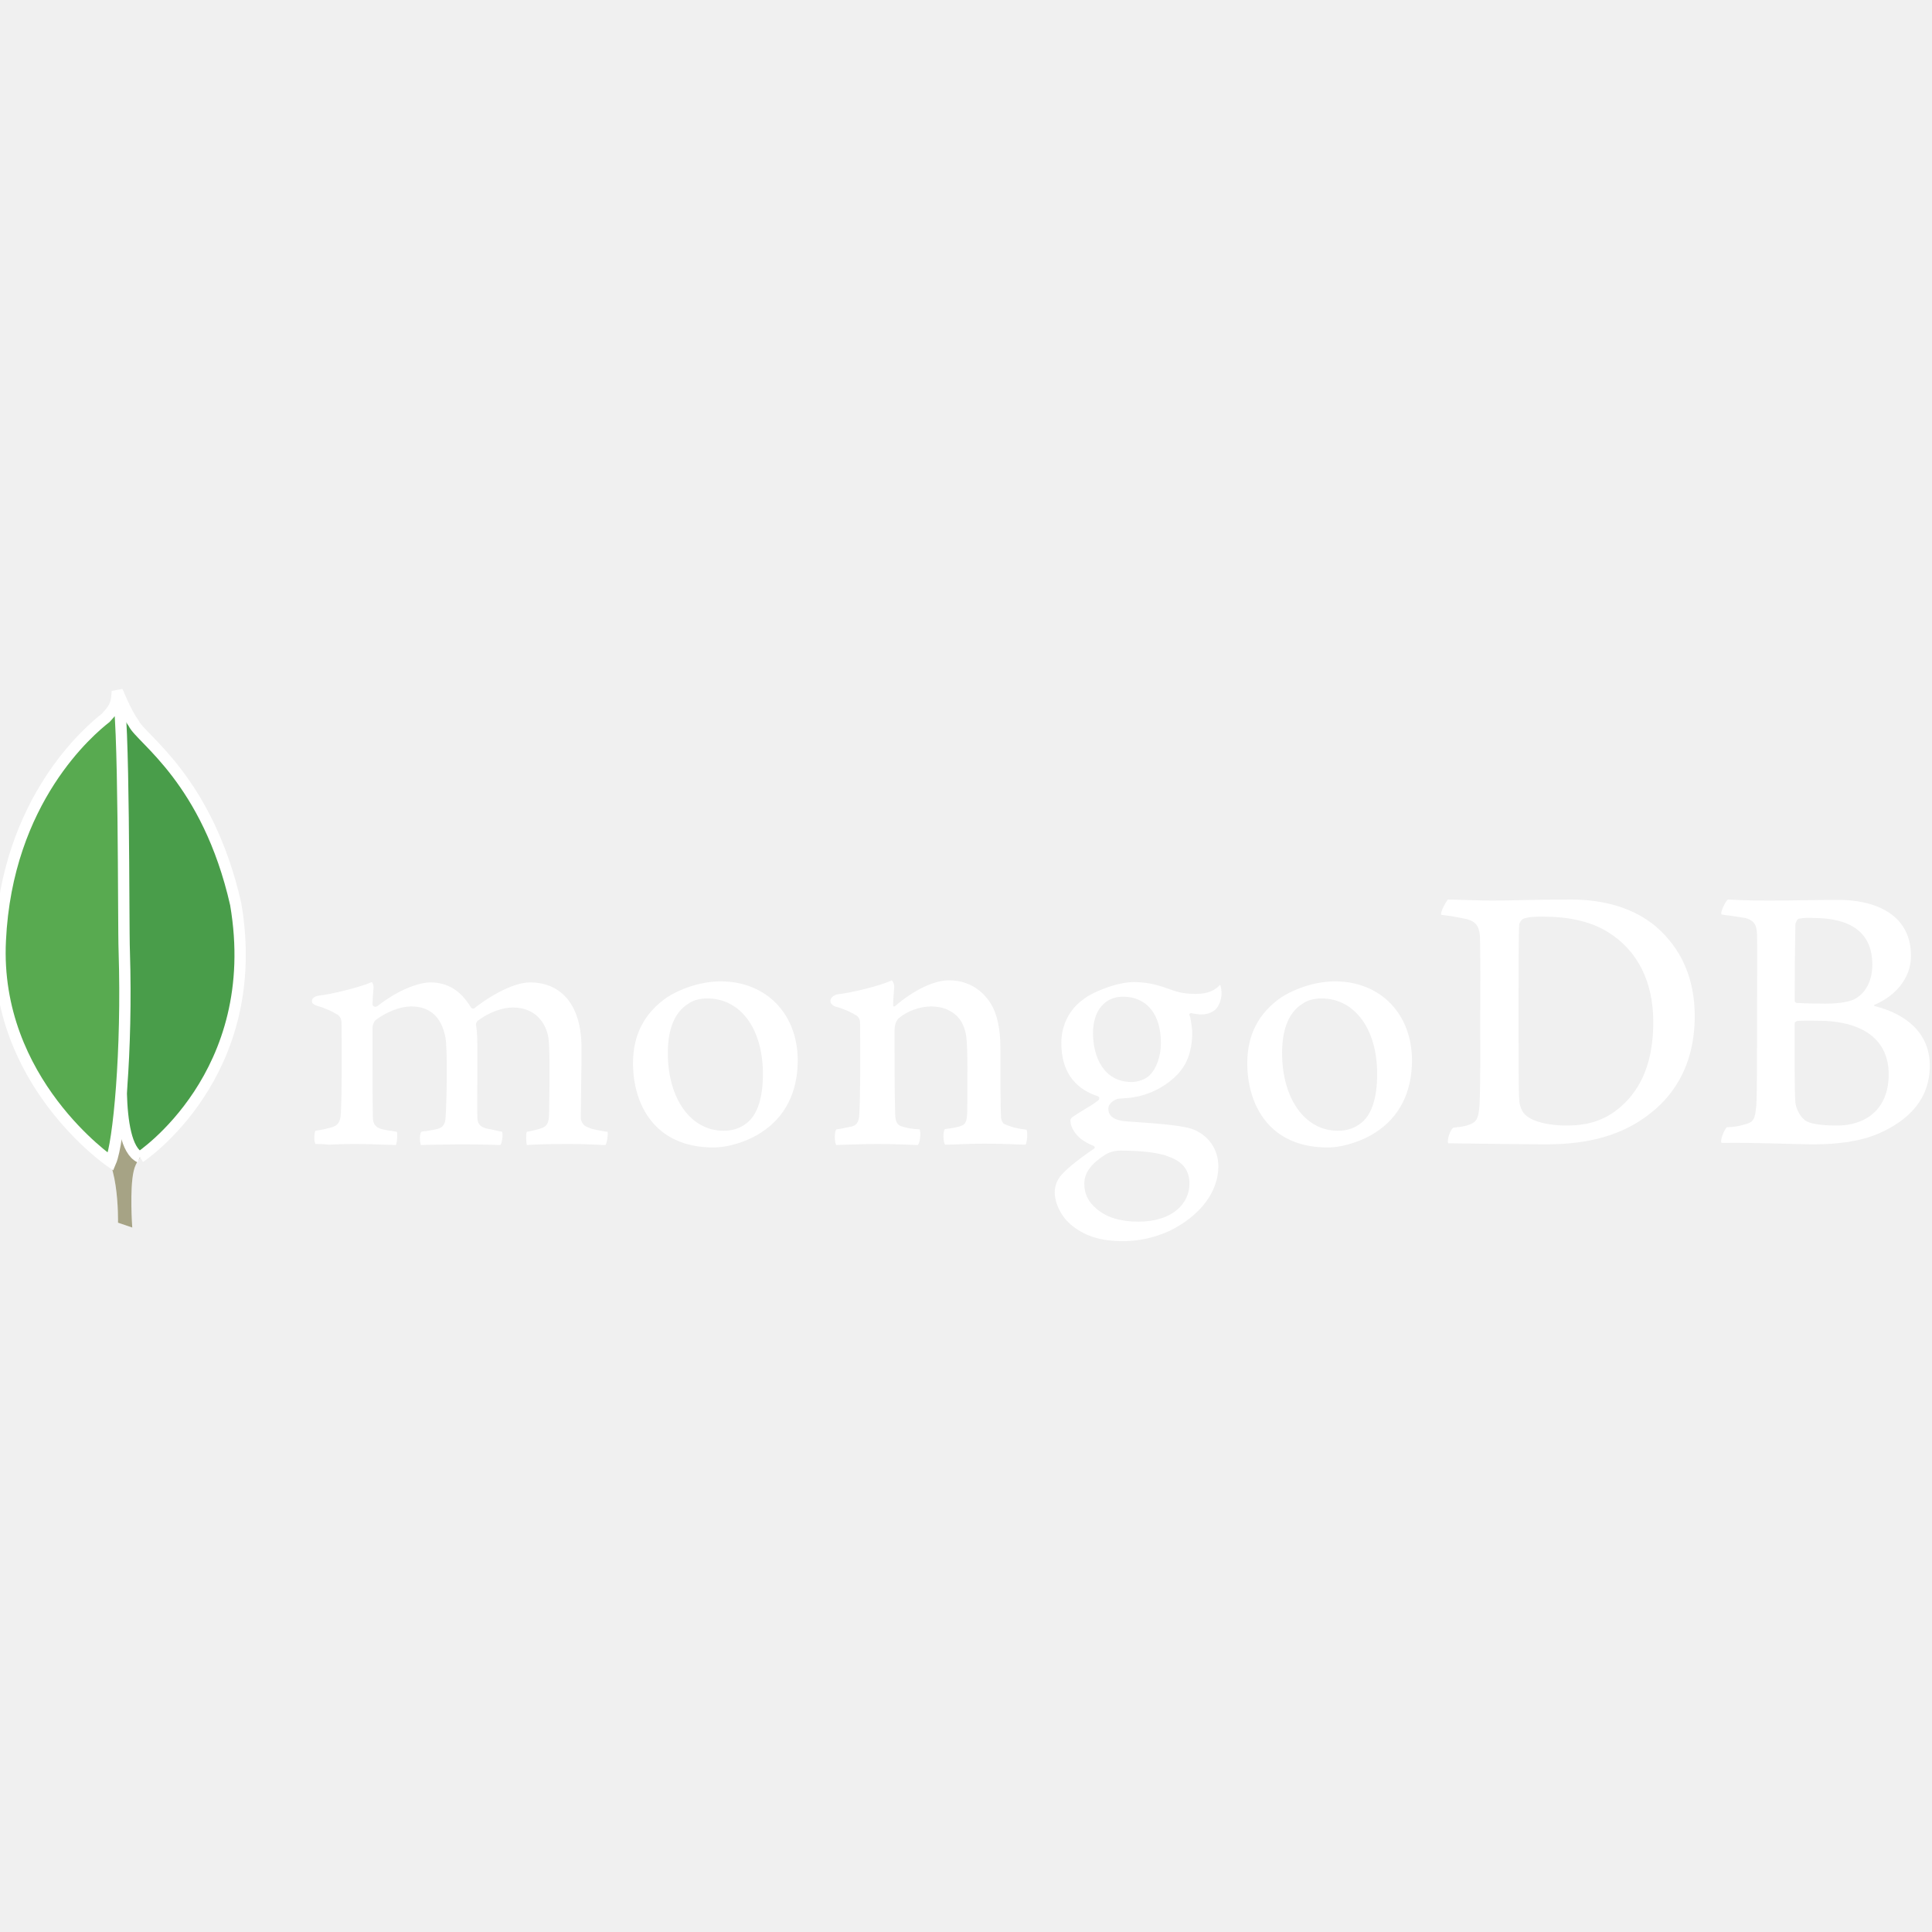
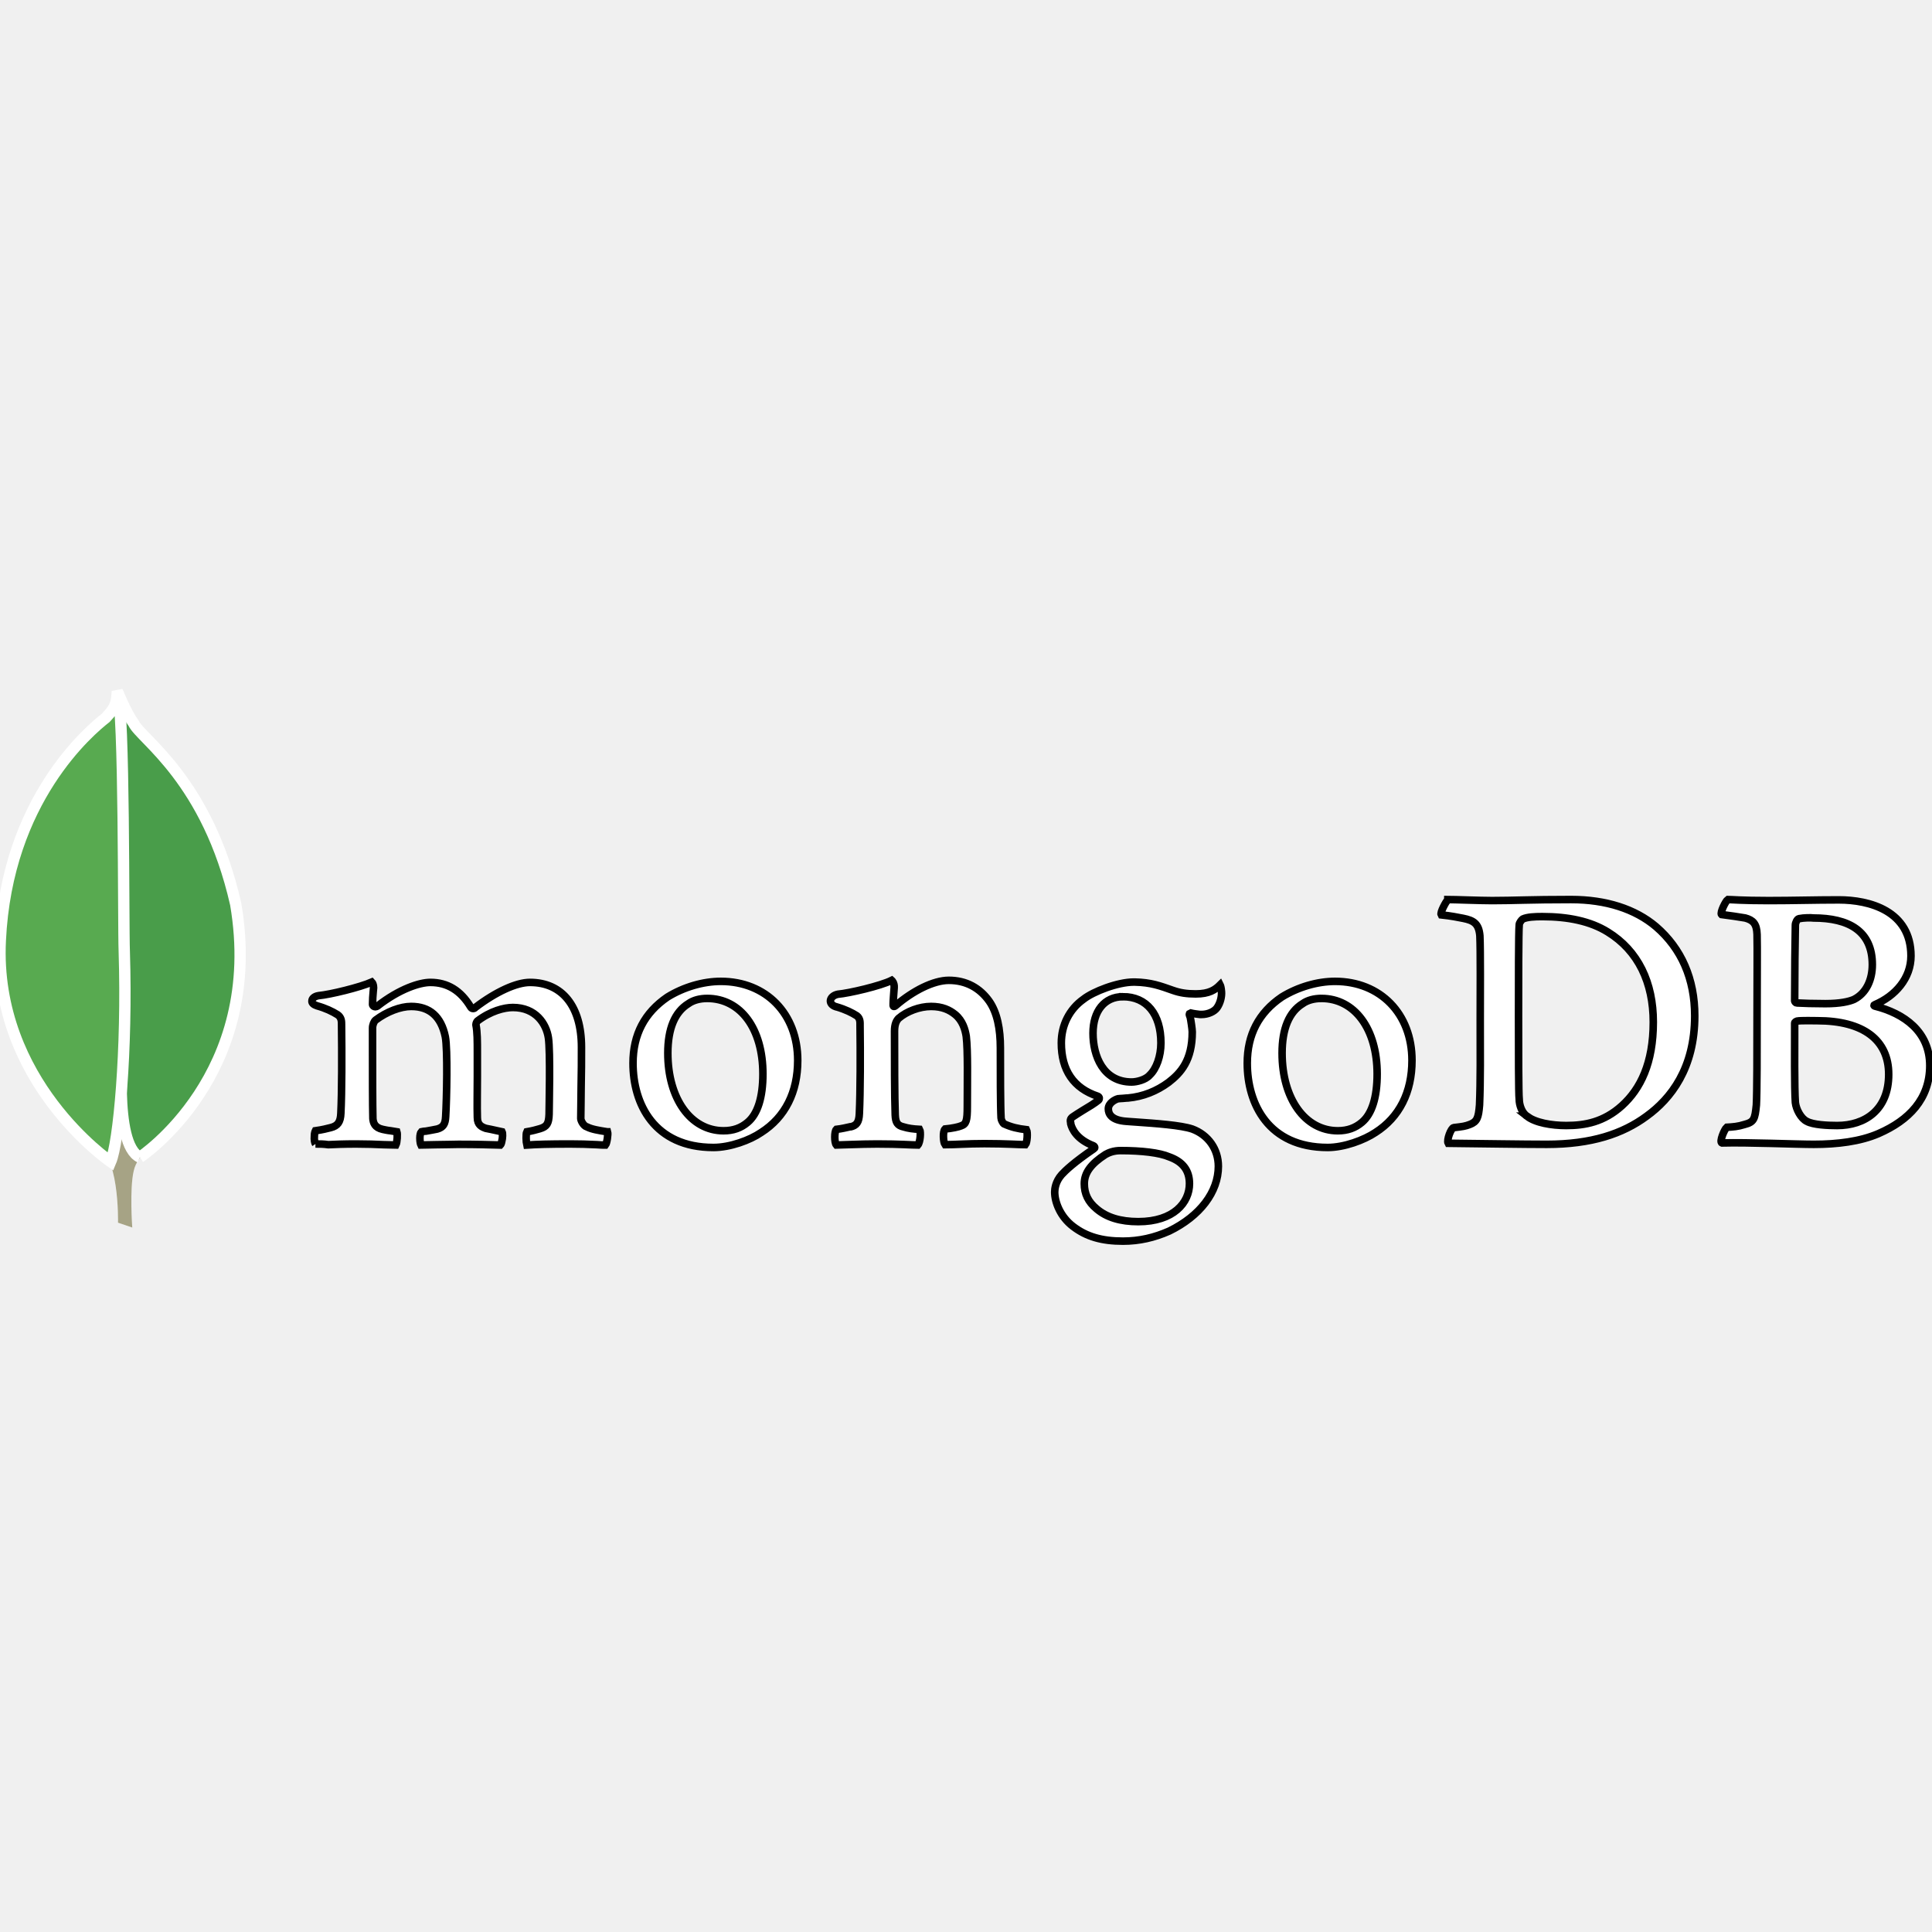
<svg xmlns="http://www.w3.org/2000/svg" width="2500" height="2500" viewBox="0 0 512 146">
  <g fill="none" fill-rule="evenodd">
-     <path d="M476.713 60.463c-.46.092-.922 1.107-.922 1.66-.092 3.692-.184 13.474-.184 20.118 0 .185.276.554.553.554 1.384.092 4.706.184 7.567.184 3.968 0 6.275-.553 7.568-1.106 3.321-1.662 4.89-5.261 4.89-9.23 0-8.95-6.275-12.365-15.596-12.365-.646-.092-2.49-.092-3.876.185zm23.81 41.25c0-9.136-6.737-14.212-18.918-14.212-.554 0-4.43-.092-5.353.092-.277.093-.645.278-.645.555 0 6.551-.093 16.98.184 21.04.184 1.753 1.477 4.245 3.046 4.983 1.66.923 5.444 1.107 8.028 1.107 7.29 0 13.658-4.06 13.658-13.565zm-42.634-46.325c.922 0 3.69.276 10.796.276 6.737 0 12.089-.184 18.641-.184 8.028 0 19.102 2.86 19.102 14.857 0 5.906-4.153 10.613-9.597 12.92-.276.092-.276.276 0 .368 7.751 1.939 14.581 6.737 14.581 15.78 0 8.86-5.537 14.489-13.566 17.996-4.891 2.122-10.981 2.86-17.164 2.86-4.707 0-17.349-.553-24.362-.368-.738-.278.646-3.6 1.291-4.153 1.662-.093 2.953-.185 4.707-.739 2.492-.645 2.768-1.384 3.137-5.167.185-3.23.185-14.674.185-22.794 0-11.166.093-18.733 0-22.424-.092-2.86-1.107-3.784-3.137-4.338-1.57-.276-4.153-.646-6.276-.922-.462-.462 1.107-3.6 1.662-3.968zm-53.248 57.399c2.216 1.752 6.553 2.49 10.429 2.49 4.983 0 9.966-.921 14.765-5.26 4.891-4.428 8.305-11.257 8.305-22.146 0-10.429-3.968-18.919-12.089-23.901-4.614-2.862-10.52-4.06-17.349-4.06-2.03 0-3.968.092-5.167.645-.278.185-.923 1.015-.923 1.476-.185 1.846-.185 16.057-.185 24.363 0 8.582 0 20.579.185 21.963 0 1.385.645 3.507 2.03 4.43zm-20.948-57.4c1.754 0 8.49.277 11.72.277 5.815 0 9.967-.276 20.948-.276 9.228 0 16.98 2.491 22.517 7.197 6.736 5.814 10.244 13.843 10.244 23.624 0 13.935-6.368 21.964-12.736 26.578-6.366 4.706-14.672 7.474-26.484 7.474-6.275 0-17.072-.184-26.024-.277h-.092c-.461-.83.738-4.06 1.476-4.152 2.4-.277 3.046-.37 4.246-.83 1.937-.739 2.307-1.754 2.584-5.168.276-6.368.184-14.027.184-22.702 0-6.182.092-18.272-.093-22.148-.276-3.229-1.66-4.06-4.429-4.614-1.384-.276-3.23-.646-5.813-.922-.37-.647 1.291-3.507 1.752-4.06z" fill="#fff" />
-     <path d="M272.033 116.385c-2.307-.277-3.968-.645-5.998-1.568-.277-.185-.739-1.107-.739-1.477-.184-3.23-.184-12.458-.184-18.64 0-4.984-.83-9.321-2.953-12.366-2.492-3.508-6.09-5.537-10.705-5.537-4.06 0-9.505 2.768-14.027 6.644-.092.092-.83.739-.738-.277 0-1.015.185-3.045.277-4.43.093-1.292-.646-1.937-.646-1.937-2.953 1.476-11.258 3.414-14.304 3.69-2.214.463-2.768 2.585-.46 3.323h.092c2.49.738 4.152 1.569 5.443 2.4.923.738.831 1.753.831 2.584.092 6.92.092 17.533-.184 23.347-.092 2.307-.738 3.137-2.4 3.506l.185-.092c-1.292.277-2.307.553-3.876.738-.554.554-.554 3.507 0 4.153 1.015 0 6.367-.277 10.798-.277 6.09 0 9.228.277 10.796.277.646-.738.831-3.507.462-4.153-1.754-.092-3.046-.276-4.245-.646-1.661-.37-2.123-1.199-2.216-3.137-.183-4.892-.183-15.227-.183-22.24 0-1.938.553-2.861 1.106-3.415 2.123-1.845 5.538-3.137 8.583-3.137 2.953 0 4.89.923 6.367 2.123 2.03 1.66 2.676 4.06 2.953 5.813.461 3.968.277 11.812.277 18.641 0 3.691-.277 4.614-1.66 5.075-.647.277-2.308.647-4.246.83-.646.647-.461 3.508 0 4.154 2.676 0 5.814-.277 10.428-.277 5.721 0 9.413.277 10.89.277.46-.554.645-3.23.276-3.969zm25.562-35.25c-4.89 0-7.936 3.783-7.936 9.688 0 5.999 2.676 12.92 10.243 12.92 1.292 0 3.692-.554 4.798-1.846 1.754-1.66 2.954-4.983 2.954-8.49 0-7.659-3.784-12.273-10.059-12.273zm-.646 40.787c-1.845 0-3.138.554-3.968 1.016-3.876 2.49-5.629 4.89-5.629 7.752 0 2.675 1.015 4.797 3.23 6.643 2.676 2.307 6.367 3.415 11.073 3.415 9.413 0 13.566-5.076 13.566-10.058 0-3.508-1.754-5.815-5.352-7.106-2.584-1.108-7.29-1.662-12.92-1.662zm.646 23.994c-5.629 0-9.69-1.2-13.196-3.876-3.415-2.584-4.891-6.46-4.891-9.136 0-.738.185-2.769 1.846-4.614 1.014-1.108 3.23-3.23 8.49-6.829.184-.092.276-.184.276-.37 0-.184-.185-.369-.369-.46-4.337-1.661-5.629-4.338-5.999-5.814v-.185c-.091-.554-.276-1.107.555-1.661.646-.461 1.569-1.015 2.583-1.66 1.569-.924 3.23-1.939 4.245-2.77.185-.184.185-.368.185-.553 0-.185-.185-.37-.37-.461-6.458-2.123-9.688-6.922-9.688-14.12 0-4.706 2.122-8.951 5.905-11.627 2.584-2.03 9.044-4.522 13.289-4.522h.277c4.337.092 6.736 1.015 10.15 2.215 1.846.646 3.6.922 6 .922 3.598 0 5.167-1.107 6.458-2.398.093.184.278.646.37 1.845.092 1.2-.277 2.953-1.2 4.245-.738 1.015-2.399 1.754-4.06 1.754h-.462c-1.661-.185-2.4-.37-2.4-.37l-.368.185c-.092.185 0 .369.092.646l.093.185c.184.83.553 3.321.553 3.968 0 7.567-3.045 10.888-6.275 13.38-3.138 2.307-6.736 3.783-10.797 4.153-.092 0-.46 0-1.292.092-.461 0-1.107.093-1.2.093h-.092c-.738.184-2.583 1.107-2.583 2.675 0 1.384.83 3.046 4.798 3.323.83.092 1.66.092 2.584.185 5.26.368 11.812.83 14.857 1.845 4.245 1.568 6.921 5.352 6.921 9.874 0 6.83-4.89 13.197-13.011 17.164-3.968 1.754-7.937 2.677-12.274 2.677zm52.6-64.32c-1.937 0-3.691.46-4.983 1.383-3.598 2.215-5.444 6.645-5.444 13.104 0 12.09 6.09 20.58 14.765 20.58 2.584 0 4.614-.739 6.367-2.215 2.676-2.216 4.061-6.645 4.061-12.828 0-11.996-5.999-20.025-14.765-20.025zm1.662 39.496c-15.688 0-21.317-11.535-21.317-22.332 0-7.567 3.045-13.381 9.135-17.534 4.338-2.676 9.506-4.152 14.12-4.152 11.996 0 20.394 8.582 20.394 20.948 0 8.397-3.322 15.041-9.69 19.102-3.045 2.03-8.305 3.968-12.643 3.968h.001zM187.411 81.595c-1.938 0-3.691.461-4.984 1.384-3.598 2.215-5.444 6.645-5.444 13.104 0 12.09 6.09 20.58 14.765 20.58 2.584 0 4.614-.739 6.368-2.215 2.675-2.216 4.06-6.645 4.06-12.828 0-11.996-5.906-20.025-14.765-20.025zm1.661 39.497c-15.688 0-21.317-11.535-21.317-22.332 0-7.567 3.045-13.381 9.135-17.534 4.338-2.676 9.506-4.152 14.12-4.152 11.997 0 20.394 8.582 20.394 20.948 0 8.397-3.322 15.041-9.69 19.102-2.953 2.03-8.213 3.968-12.642 3.968zm-105.478-.923c-.185-.276-.37-1.107-.277-2.122 0-.739.185-1.2.277-1.384 1.938-.278 2.953-.555 4.06-.831 1.846-.462 2.584-1.476 2.676-3.783.278-5.537.278-16.058.185-23.348v-.185c0-.83 0-1.846-1.015-2.584-1.477-.922-3.23-1.752-5.537-2.4-.83-.275-1.384-.737-1.292-1.29 0-.554.554-1.2 1.754-1.385 3.045-.277 10.98-2.214 14.118-3.599.185.184.462.739.462 1.477l-.092 1.014c-.093 1.016-.185 2.216-.185 3.415 0 .369.37.646.738.646.185 0 .37-.092.554-.185 5.906-4.614 11.258-6.275 14.026-6.275 4.523 0 8.03 2.123 10.706 6.552.184.278.369.37.646.37.184 0 .46-.092.553-.277 5.445-4.153 10.89-6.645 14.488-6.645 8.582 0 13.658 6.368 13.658 17.165 0 3.045 0 7.013-.092 10.613 0 3.229-.092 6.182-.092 8.305 0 .46.645 1.937 1.66 2.214 1.292.646 3.046.923 5.353 1.292h.092c.185.646-.184 3.045-.553 3.507-.554 0-1.385 0-2.307-.092a136.208 136.208 0 0 0-7.014-.185c-5.721 0-8.674.092-11.536.277-.183-.738-.276-2.953 0-3.507 1.662-.276 2.492-.554 3.508-.83 1.846-.554 2.307-1.385 2.4-3.784 0-1.753.368-16.703-.186-20.302-.553-3.691-3.322-8.028-9.413-8.028-2.307 0-5.905.923-9.412 3.598-.184.185-.37.646-.37.923v.093c.37 1.937.37 4.153.37 7.567v5.998c0 4.153-.093 8.029 0 10.981 0 2.031 1.2 2.492 2.215 2.862.554.091.922.184 1.384.276.83.185 1.661.37 2.953.646.185.37.185 1.569-.092 2.584-.093.554-.278.83-.37.923-3.137-.092-6.367-.185-11.073-.185-1.384 0-3.784.093-5.814.093-1.662 0-3.23.092-4.152.092-.093-.185-.278-.83-.278-1.846 0-.83.185-1.476.37-1.661.461-.092.83-.184 1.292-.184 1.106-.185 2.03-.37 2.952-.554 1.57-.461 2.123-1.292 2.215-3.322.277-4.614.554-17.81-.092-21.133-1.107-5.352-4.152-8.028-9.044-8.028-2.86 0-6.46 1.384-9.412 3.6-.462.368-.831 1.29-.831 2.121v5.445c0 6.644 0 14.95.092 18.549.093 1.106.461 2.399 2.584 2.86.462.092 1.2.277 2.123.37l1.66.276c.186.554.093 2.769-.276 3.507-.923 0-2.03-.092-3.323-.092-1.937-.093-4.429-.185-7.197-.185-3.23 0-5.537.092-7.383.185-1.292-.185-2.307-.185-3.414-.185z" fill="#fff" />
+     <path d="M476.713 60.463c-.46.092-.922 1.107-.922 1.66-.092 3.692-.184 13.474-.184 20.118 0 .185.276.554.553.554 1.384.092 4.706.184 7.567.184 3.968 0 6.275-.553 7.568-1.106 3.321-1.662 4.89-5.261 4.89-9.23 0-8.95-6.275-12.365-15.596-12.365-.646-.092-2.49-.092-3.876.185zm23.81 41.25c0-9.136-6.737-14.212-18.918-14.212-.554 0-4.43-.092-5.353.092-.277.093-.645.278-.645.555 0 6.551-.093 16.98.184 21.04.184 1.753 1.477 4.245 3.046 4.983 1.66.923 5.444 1.107 8.028 1.107 7.29 0 13.658-4.06 13.658-13.565zm-42.634-46.325c.922 0 3.69.276 10.796.276 6.737 0 12.089-.184 18.641-.184 8.028 0 19.102 2.86 19.102 14.857 0 5.906-4.153 10.613-9.597 12.92-.276.092-.276.276 0 .368 7.751 1.939 14.581 6.737 14.581 15.78 0 8.86-5.537 14.489-13.566 17.996-4.891 2.122-10.981 2.86-17.164 2.86-4.707 0-17.349-.553-24.362-.368-.738-.278.646-3.6 1.291-4.153 1.662-.093 2.953-.185 4.707-.739 2.492-.645 2.768-1.384 3.137-5.167.185-3.23.185-14.674.185-22.794 0-11.166.093-18.733 0-22.424-.092-2.86-1.107-3.784-3.137-4.338-1.57-.276-4.153-.646-6.276-.922-.462-.462 1.107-3.6 1.662-3.968zm-53.248 57.399c2.216 1.752 6.553 2.49 10.429 2.49 4.983 0 9.966-.921 14.765-5.26 4.891-4.428 8.305-11.257 8.305-22.146 0-10.429-3.968-18.919-12.089-23.901-4.614-2.862-10.52-4.06-17.349-4.06-2.03 0-3.968.092-5.167.645-.278.185-.923 1.015-.923 1.476-.185 1.846-.185 16.057-.185 24.363 0 8.582 0 20.579.185 21.963 0 1.385.645 3.507 2.03 4.43zm-20.948-57.4c1.754 0 8.49.277 11.72.277 5.815 0 9.967-.276 20.948-.276 9.228 0 16.98 2.491 22.517 7.197 6.736 5.814 10.244 13.843 10.244 23.624 0 13.935-6.368 21.964-12.736 26.578-6.366 4.706-14.672 7.474-26.484 7.474-6.275 0-17.072-.184-26.024-.277h-.092c-.461-.83.738-4.06 1.476-4.152 2.4-.277 3.046-.37 4.246-.83 1.937-.739 2.307-1.754 2.584-5.168.276-6.368.184-14.027.184-22.702 0-6.182.092-18.272-.093-22.148-.276-3.229-1.66-4.06-4.429-4.614-1.384-.276-3.23-.646-5.813-.922-.37-.647 1.291-3.507 1.752-4.06z" stroke="#000" stroke-width="2" fill="#fff" />
+     <path d="M272.033 116.385c-2.307-.277-3.968-.645-5.998-1.568-.277-.185-.739-1.107-.739-1.477-.184-3.23-.184-12.458-.184-18.64 0-4.984-.83-9.321-2.953-12.366-2.492-3.508-6.09-5.537-10.705-5.537-4.06 0-9.505 2.768-14.027 6.644-.092.092-.83.739-.738-.277 0-1.015.185-3.045.277-4.43.093-1.292-.646-1.937-.646-1.937-2.953 1.476-11.258 3.414-14.304 3.69-2.214.463-2.768 2.585-.46 3.323h.092c2.49.738 4.152 1.569 5.443 2.4.923.738.831 1.753.831 2.584.092 6.92.092 17.533-.184 23.347-.092 2.307-.738 3.137-2.4 3.506l.185-.092c-1.292.277-2.307.553-3.876.738-.554.554-.554 3.507 0 4.153 1.015 0 6.367-.277 10.798-.277 6.09 0 9.228.277 10.796.277.646-.738.831-3.507.462-4.153-1.754-.092-3.046-.276-4.245-.646-1.661-.37-2.123-1.199-2.216-3.137-.183-4.892-.183-15.227-.183-22.24 0-1.938.553-2.861 1.106-3.415 2.123-1.845 5.538-3.137 8.583-3.137 2.953 0 4.89.923 6.367 2.123 2.03 1.66 2.676 4.06 2.953 5.813.461 3.968.277 11.812.277 18.641 0 3.691-.277 4.614-1.66 5.075-.647.277-2.308.647-4.246.83-.646.647-.461 3.508 0 4.154 2.676 0 5.814-.277 10.428-.277 5.721 0 9.413.277 10.89.277.46-.554.645-3.23.276-3.969zm25.562-35.25c-4.89 0-7.936 3.783-7.936 9.688 0 5.999 2.676 12.92 10.243 12.92 1.292 0 3.692-.554 4.798-1.846 1.754-1.66 2.954-4.983 2.954-8.49 0-7.659-3.784-12.273-10.059-12.273zm-.646 40.787c-1.845 0-3.138.554-3.968 1.016-3.876 2.49-5.629 4.89-5.629 7.752 0 2.675 1.015 4.797 3.23 6.643 2.676 2.307 6.367 3.415 11.073 3.415 9.413 0 13.566-5.076 13.566-10.058 0-3.508-1.754-5.815-5.352-7.106-2.584-1.108-7.29-1.662-12.92-1.662zm.646 23.994c-5.629 0-9.69-1.2-13.196-3.876-3.415-2.584-4.891-6.46-4.891-9.136 0-.738.185-2.769 1.846-4.614 1.014-1.108 3.23-3.23 8.49-6.829.184-.092.276-.184.276-.37 0-.184-.185-.369-.369-.46-4.337-1.661-5.629-4.338-5.999-5.814v-.185c-.091-.554-.276-1.107.555-1.661.646-.461 1.569-1.015 2.583-1.66 1.569-.924 3.23-1.939 4.245-2.77.185-.184.185-.368.185-.553 0-.185-.185-.37-.37-.461-6.458-2.123-9.688-6.922-9.688-14.12 0-4.706 2.122-8.951 5.905-11.627 2.584-2.03 9.044-4.522 13.289-4.522h.277c4.337.092 6.736 1.015 10.15 2.215 1.846.646 3.6.922 6 .922 3.598 0 5.167-1.107 6.458-2.398.093.184.278.646.37 1.845.092 1.2-.277 2.953-1.2 4.245-.738 1.015-2.399 1.754-4.06 1.754h-.462c-1.661-.185-2.4-.37-2.4-.37l-.368.185c-.092.185 0 .369.092.646l.093.185c.184.83.553 3.321.553 3.968 0 7.567-3.045 10.888-6.275 13.38-3.138 2.307-6.736 3.783-10.797 4.153-.092 0-.46 0-1.292.092-.461 0-1.107.093-1.2.093h-.092c-.738.184-2.583 1.107-2.583 2.675 0 1.384.83 3.046 4.798 3.323.83.092 1.66.092 2.584.185 5.26.368 11.812.83 14.857 1.845 4.245 1.568 6.921 5.352 6.921 9.874 0 6.83-4.89 13.197-13.011 17.164-3.968 1.754-7.937 2.677-12.274 2.677zm52.6-64.32c-1.937 0-3.691.46-4.983 1.383-3.598 2.215-5.444 6.645-5.444 13.104 0 12.09 6.09 20.58 14.765 20.58 2.584 0 4.614-.739 6.367-2.215 2.676-2.216 4.061-6.645 4.061-12.828 0-11.996-5.999-20.025-14.765-20.025zm1.662 39.496c-15.688 0-21.317-11.535-21.317-22.332 0-7.567 3.045-13.381 9.135-17.534 4.338-2.676 9.506-4.152 14.12-4.152 11.996 0 20.394 8.582 20.394 20.948 0 8.397-3.322 15.041-9.69 19.102-3.045 2.03-8.305 3.968-12.643 3.968h.001zM187.411 81.595c-1.938 0-3.691.461-4.984 1.384-3.598 2.215-5.444 6.645-5.444 13.104 0 12.09 6.09 20.58 14.765 20.58 2.584 0 4.614-.739 6.368-2.215 2.675-2.216 4.06-6.645 4.06-12.828 0-11.996-5.906-20.025-14.765-20.025zm1.661 39.497c-15.688 0-21.317-11.535-21.317-22.332 0-7.567 3.045-13.381 9.135-17.534 4.338-2.676 9.506-4.152 14.12-4.152 11.997 0 20.394 8.582 20.394 20.948 0 8.397-3.322 15.041-9.69 19.102-2.953 2.03-8.213 3.968-12.642 3.968zm-105.478-.923c-.185-.276-.37-1.107-.277-2.122 0-.739.185-1.2.277-1.384 1.938-.278 2.953-.555 4.06-.831 1.846-.462 2.584-1.476 2.676-3.783.278-5.537.278-16.058.185-23.348v-.185c0-.83 0-1.846-1.015-2.584-1.477-.922-3.23-1.752-5.537-2.4-.83-.275-1.384-.737-1.292-1.29 0-.554.554-1.2 1.754-1.385 3.045-.277 10.98-2.214 14.118-3.599.185.184.462.739.462 1.477l-.092 1.014c-.093 1.016-.185 2.216-.185 3.415 0 .369.37.646.738.646.185 0 .37-.092.554-.185 5.906-4.614 11.258-6.275 14.026-6.275 4.523 0 8.03 2.123 10.706 6.552.184.278.369.37.646.37.184 0 .46-.092.553-.277 5.445-4.153 10.89-6.645 14.488-6.645 8.582 0 13.658 6.368 13.658 17.165 0 3.045 0 7.013-.092 10.613 0 3.229-.092 6.182-.092 8.305 0 .46.645 1.937 1.66 2.214 1.292.646 3.046.923 5.353 1.292h.092c.185.646-.184 3.045-.553 3.507-.554 0-1.385 0-2.307-.092a136.208 136.208 0 0 0-7.014-.185c-5.721 0-8.674.092-11.536.277-.183-.738-.276-2.953 0-3.507 1.662-.276 2.492-.554 3.508-.83 1.846-.554 2.307-1.385 2.4-3.784 0-1.753.368-16.703-.186-20.302-.553-3.691-3.322-8.028-9.413-8.028-2.307 0-5.905.923-9.412 3.598-.184.185-.37.646-.37.923v.093c.37 1.937.37 4.153.37 7.567v5.998c0 4.153-.093 8.029 0 10.981 0 2.031 1.2 2.492 2.215 2.862.554.091.922.184 1.384.276.83.185 1.661.37 2.953.646.185.37.185 1.569-.092 2.584-.093.554-.278.83-.37.923-3.137-.092-6.367-.185-11.073-.185-1.384 0-3.784.093-5.814.093-1.662 0-3.23.092-4.152.092-.093-.185-.278-.83-.278-1.846 0-.83.185-1.476.37-1.661.461-.092.83-.184 1.292-.184 1.106-.185 2.03-.37 2.952-.554 1.57-.461 2.123-1.292 2.215-3.322.277-4.614.554-17.81-.092-21.133-1.107-5.352-4.152-8.028-9.044-8.028-2.86 0-6.46 1.384-9.412 3.6-.462.368-.831 1.29-.831 2.121v5.445c0 6.644 0 14.95.092 18.549.093 1.106.461 2.399 2.584 2.86.462.092 1.2.277 2.123.37l1.66.276c.186.554.093 2.769-.276 3.507-.923 0-2.03-.092-3.323-.092-1.937-.093-4.429-.185-7.197-.185-3.23 0-5.537.092-7.383.185-1.292-.185-2.307-.185-3.414-.185z" stroke="#000" stroke-width="2" fill="#fff" />
    <path d="M35.053 142.317l-3.783-1.293s.462-19.286-6.46-20.67c-4.613-5.353.74-227.013 17.35-.739 0 0-5.722 2.86-6.737 7.752-1.108 4.799-.37 14.95-.37 14.95z" fill="#FFF" />
    <path d="M35.053 142.317l-3.783-1.293s.462-19.286-6.46-20.67c-4.613-5.353.74-227.013 17.35-.739 0 0-5.722 2.86-6.737 7.752-1.108 4.799-.37 14.95-.37 14.95z" fill="#A6A385" />
    <path d="M37.084 123.676s33.13-21.779 25.377-67.09c-7.474-32.943-25.1-43.74-27.038-47.893C33.301 5.74 31.27.573 31.27.573l1.385 91.634c0 .093-2.861 28.054 4.43 31.47" fill="#FFF" />
    <path d="M37.084 123.676s33.13-21.779 25.377-67.09c-7.474-32.943-25.1-43.74-27.038-47.893C33.301 5.74 31.27.573 31.27.573l1.385 91.634c0 .093-2.861 28.054 4.43 31.47" fill="#499D4A" stroke="white" stroke-width="3" />
    <path d="M29.333 124.875S-1.767 103.65.079 66.277C1.832 28.903 23.795 10.539 28.04 7.217c2.769-2.953 2.861-4.061 3.046-7.014 1.938 4.153 1.569 62.106 1.845 68.934.83 26.3-1.476 50.756-3.598 55.738z" fill="#FFF" />
    <path d="M29.333 124.875S-1.767 103.65.079 66.277C1.832 28.903 23.795 10.539 28.04 7.217c2.769-2.953 2.861-4.061 3.046-7.014 1.938 4.153 1.569 62.106 1.845 68.934.83 26.3-1.476 50.756-3.598 55.738z" fill="#58AA50" stroke="white" stroke-width="3" />
  </g>
</svg>
